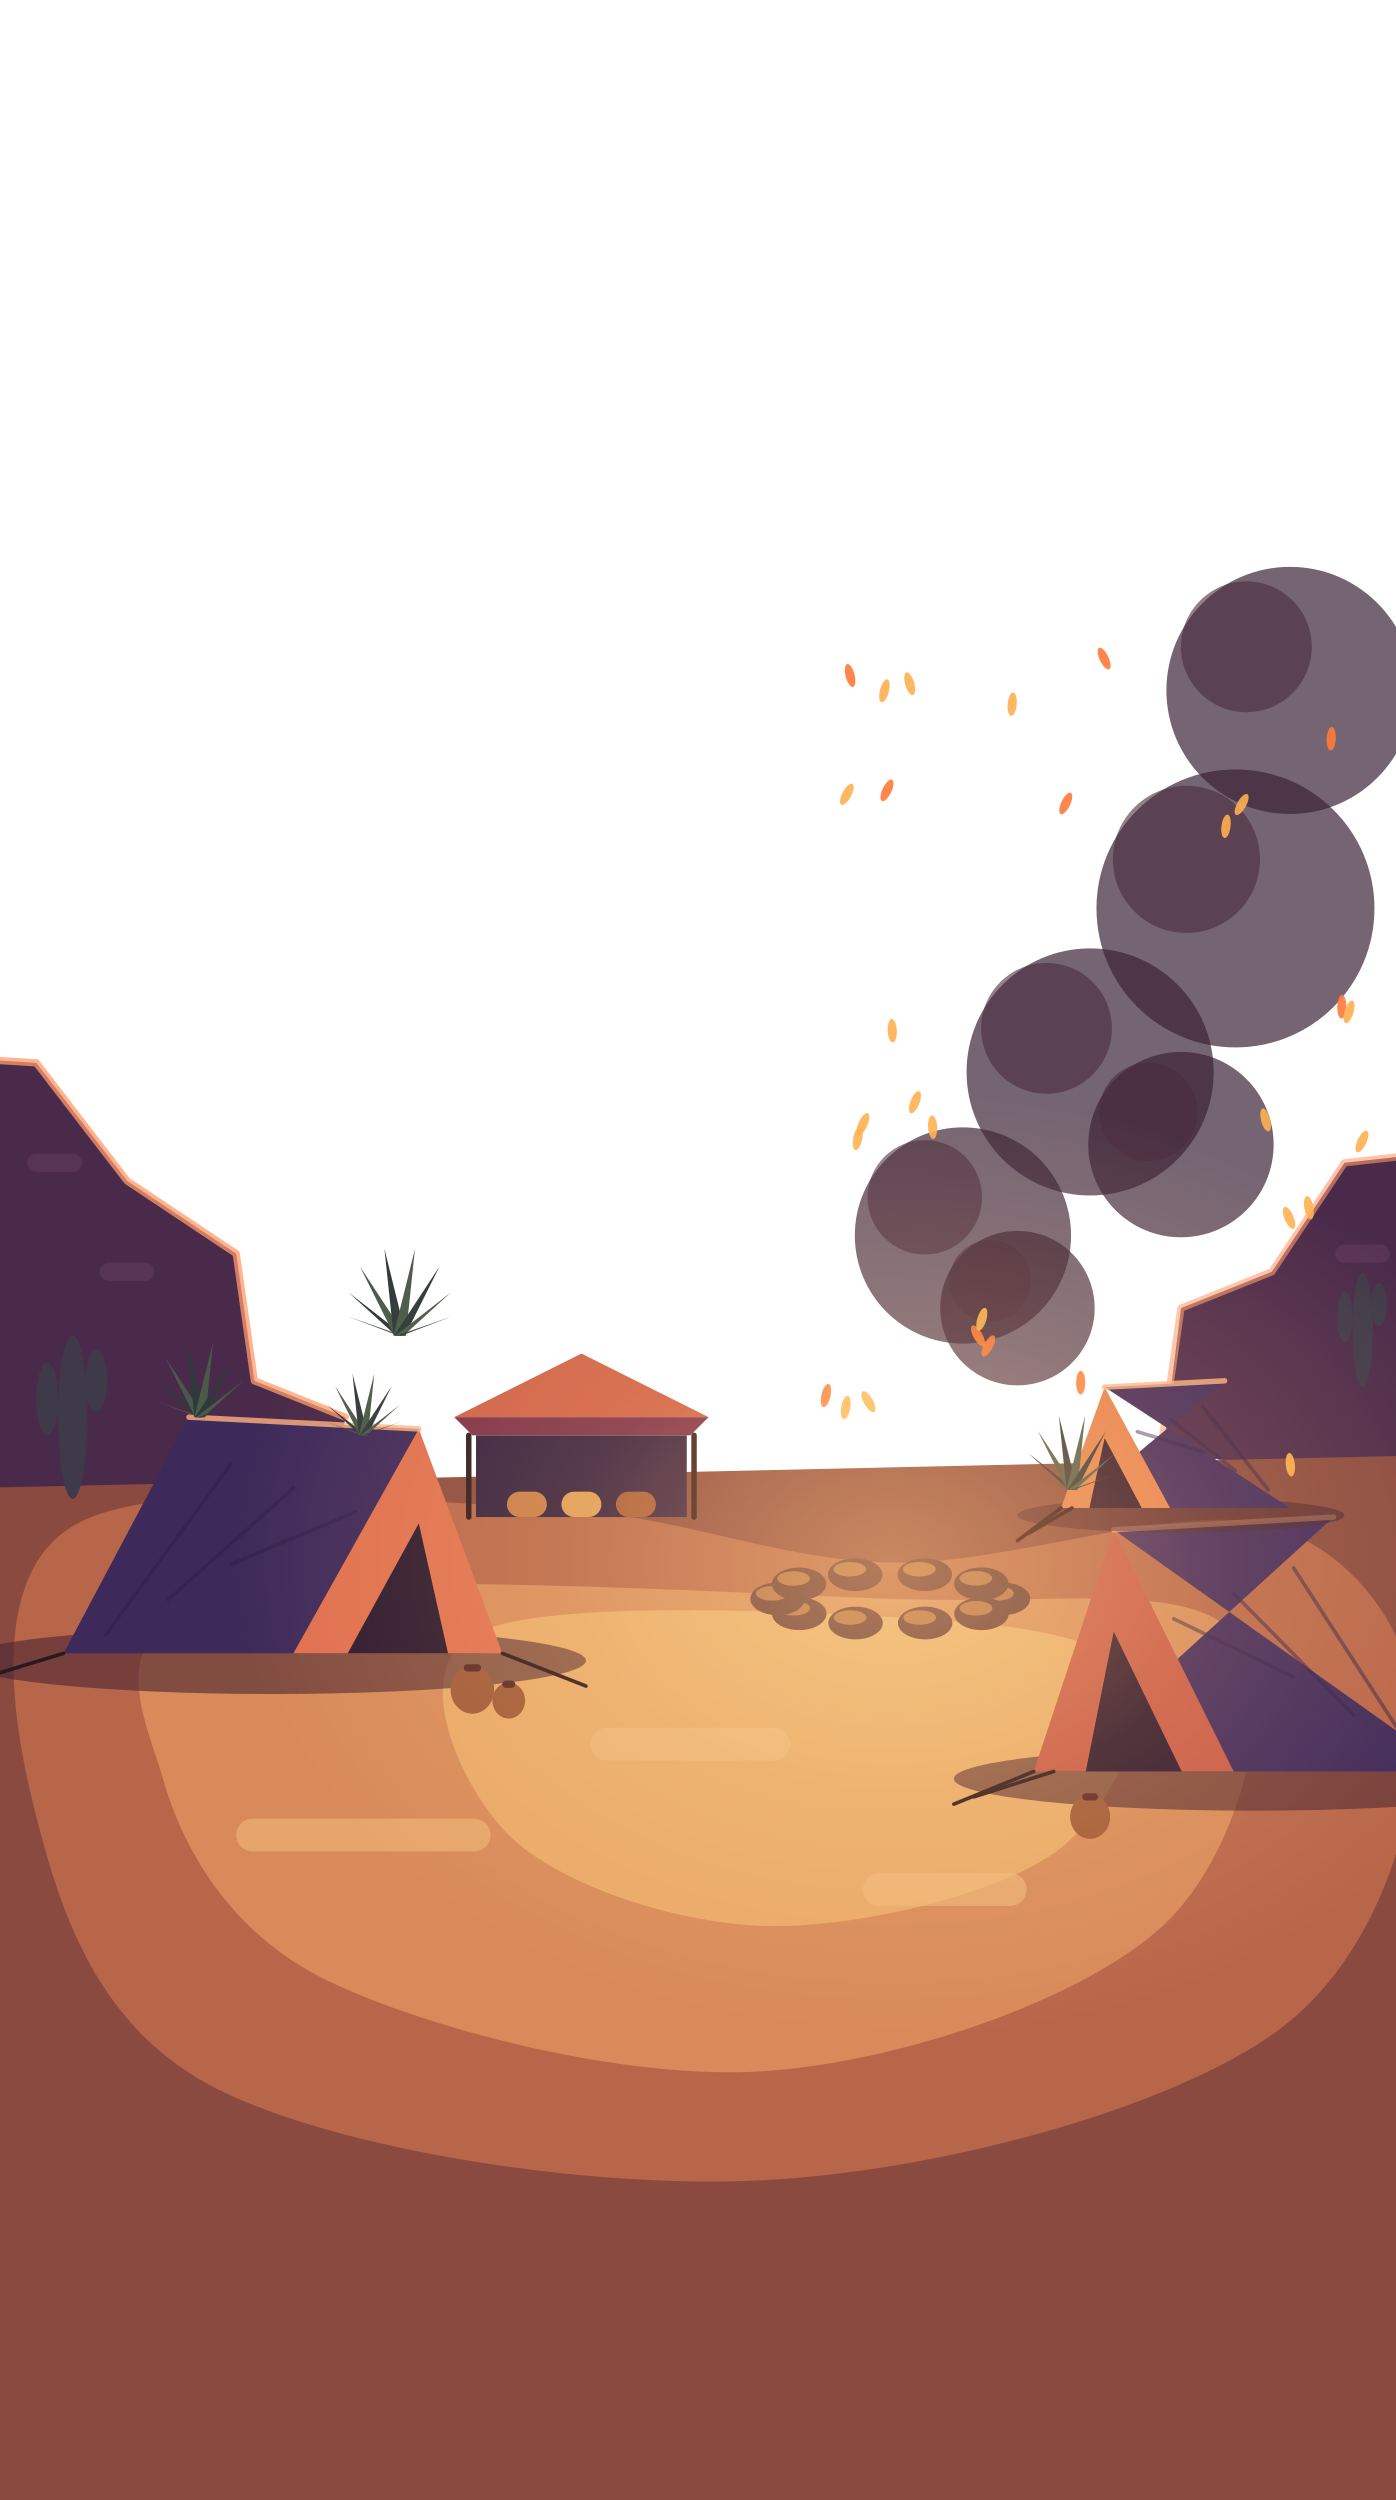
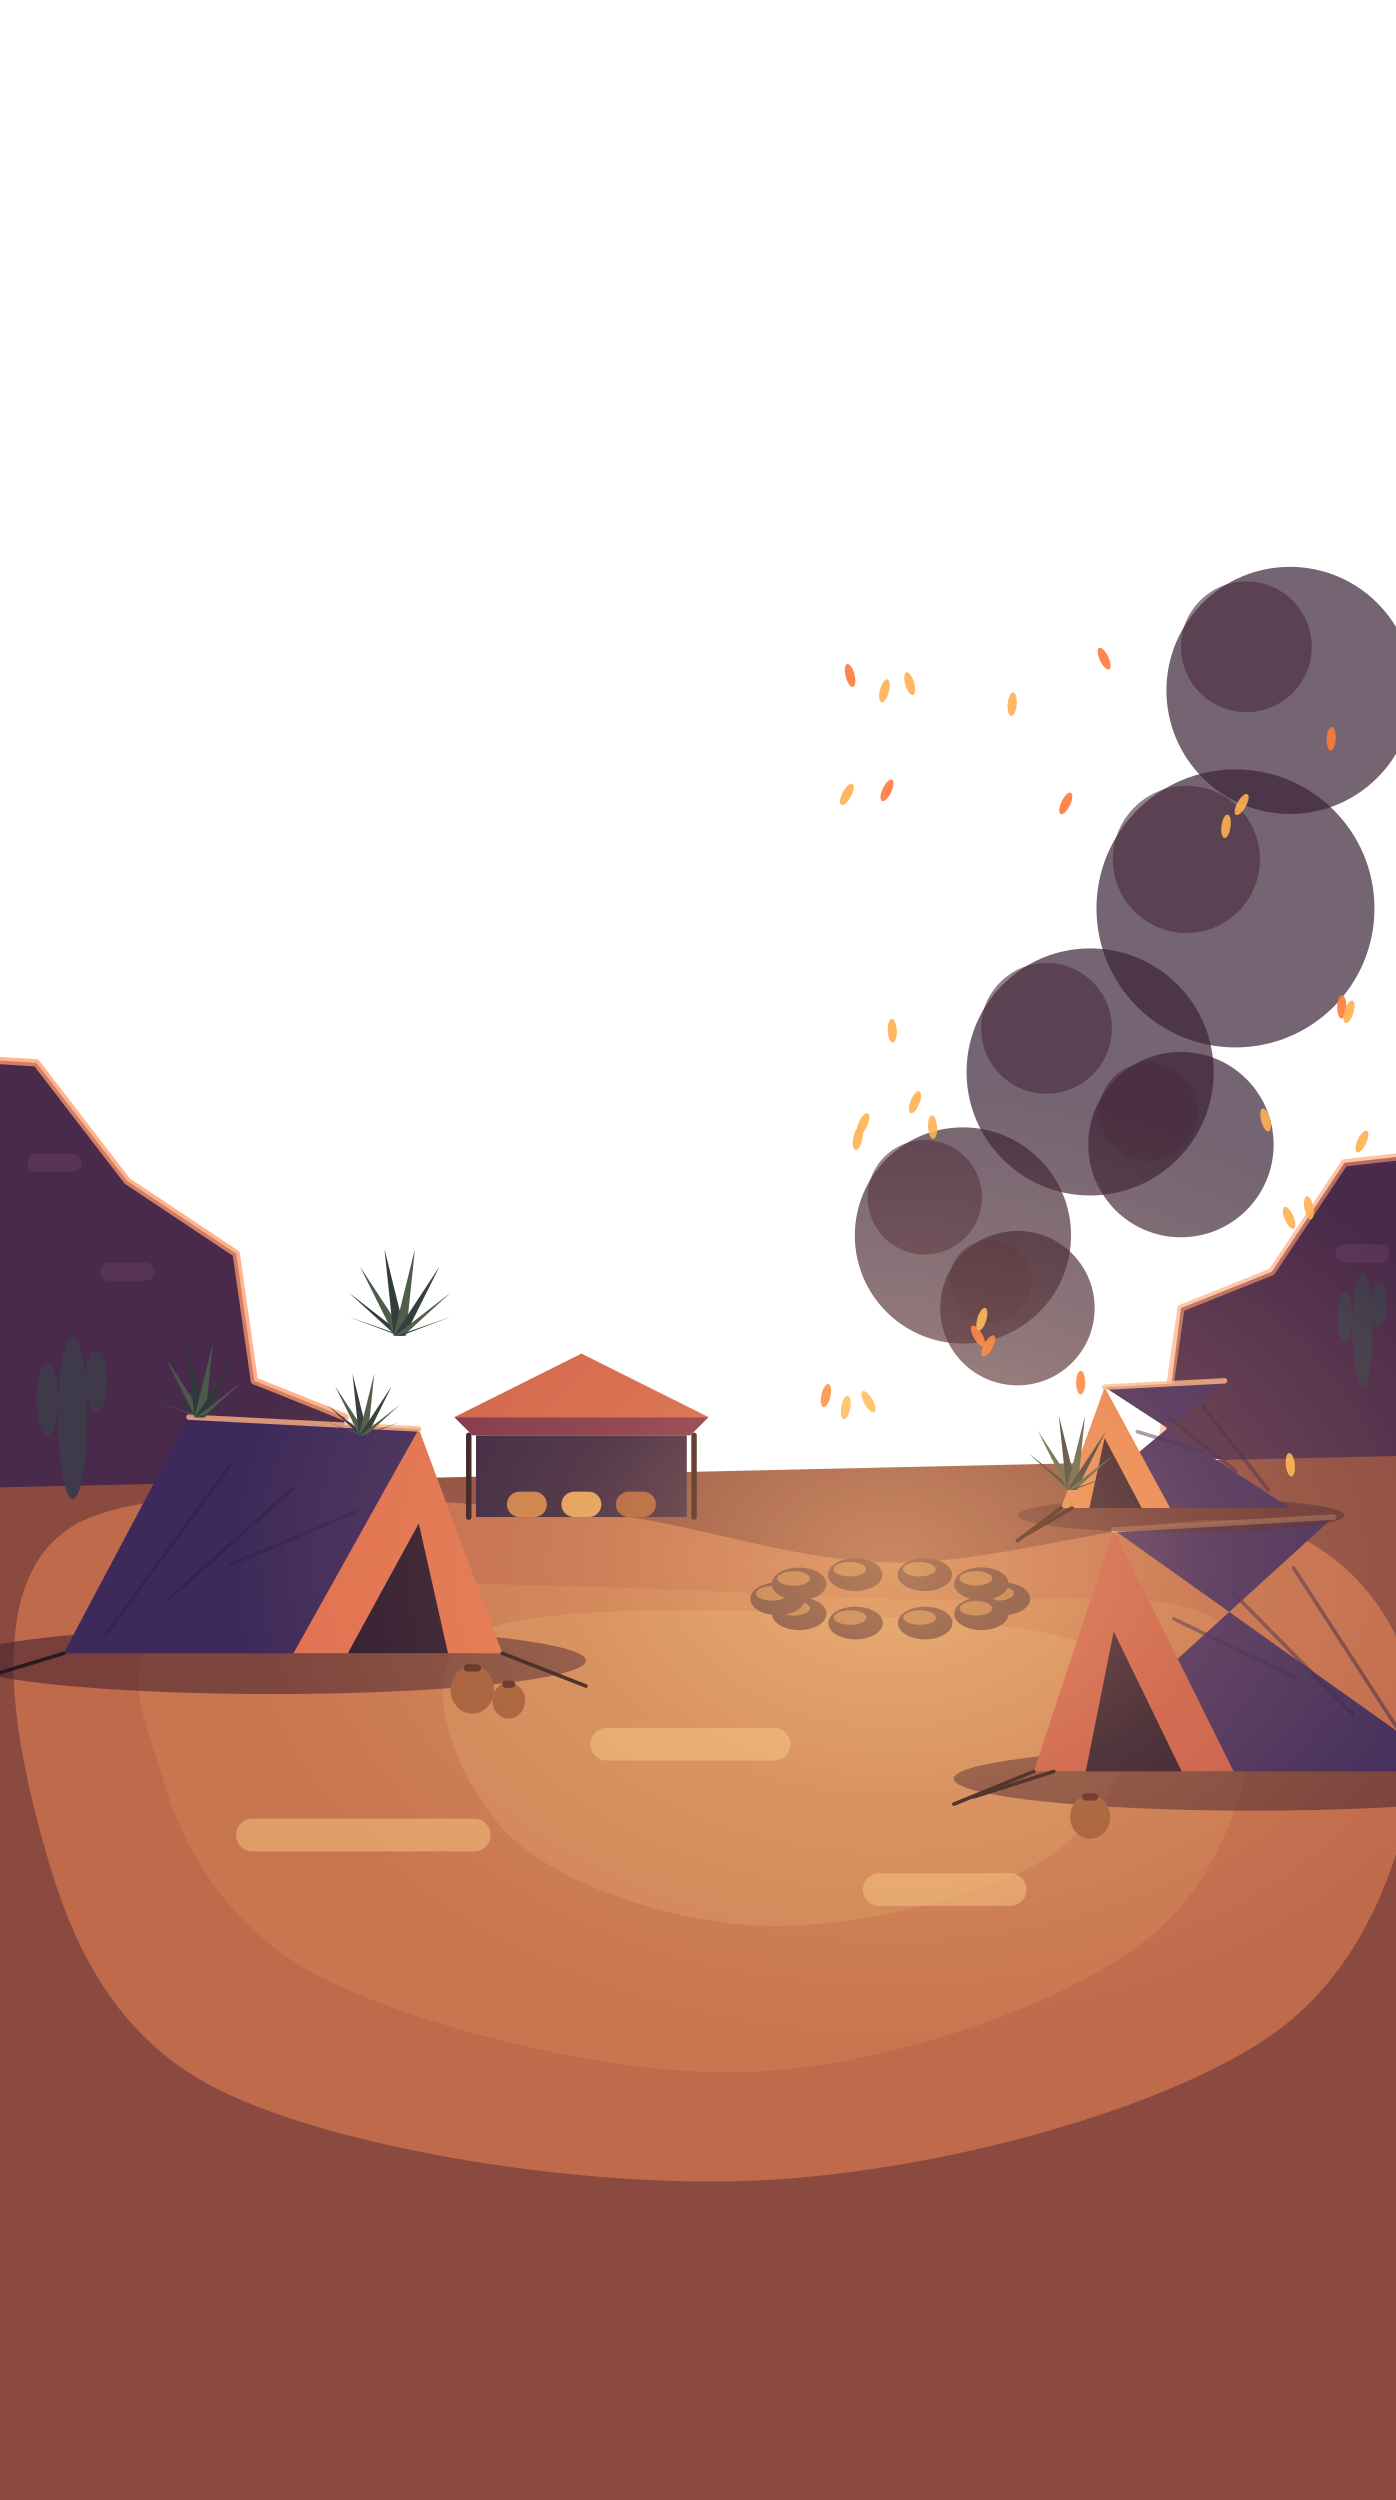
<svg xmlns="http://www.w3.org/2000/svg" viewBox="0 0 1536 2752">
  <g transform="scale(2)">
    <path d="M-60.0 580.0 L 20.0 585.0 L 70.0 650.0 L 130.0 690.0 L 140.0 760.0 L 190.0 780.0 L 180.0 860.0 L -60.0 900.0 Z" fill="#4a2a4a" opacity="1.00" />
    <path d="M-60.0 580.0 L 20.0 585.0 L 70.0 650.0 L 130.0 690.0 L 140.0 760.0 L 190.0 780.0" fill="none" stroke="#ff9a6a" stroke-width="4" stroke-linecap="round" stroke-linejoin="round" opacity="0.75" />
    <path d="M830.0 630.0 L 740.0 640.0 L 700.0 700.0 L 650.0 720.0 L 640.0 800.0 L 830.0 820.0 Z" fill="#4a2a4a" opacity="1.00" />
    <path d="M830.0 630.0 L 740.0 640.0 L 700.0 700.0 L 650.0 720.0 L 640.0 790.0" fill="none" stroke="#ff9a6a" stroke-width="4" stroke-linecap="round" stroke-linejoin="round" opacity="0.60" />
    <rect x="15.0" y="635.0" width="30.0" height="10.0" rx="5.0" fill="#5a3658" opacity="0.80" />
    <rect x="55.0" y="695.0" width="30.0" height="10.0" rx="5.0" fill="#5a3658" opacity="0.80" />
    <rect x="735.0" y="685.0" width="30.0" height="10.0" rx="5.0" fill="#5a3658" opacity="0.80" />
    <path d="M-60.0 820.0 L 830.0 800.0 L 830.0 1500.0 L -60.0 1500.0 Z" fill="#8a4a40" opacity="1.00" />
-     <path d="M40.0 840.0 C 86.7 811.7 225.0 826.7 300.0 830.0 C 375.0 833.3 423.3 858.3 490.0 860.0 C 556.7 861.7 651.7 825.0 700.0 840.0 C 748.3 855.0 780.0 903.3 780.0 950.0 C 780.0 996.7 760.0 1078.3 700.0 1120.0 C 640.0 1161.7 516.7 1195.0 420.0 1200.0 C 323.3 1205.0 186.7 1183.3 120.0 1150.0 C 53.3 1116.7 33.3 1051.7 20.0 1000.0 C 6.7 948.3 -6.7 868.3 40.0 840.0 Z" fill="#b8664a" opacity="1.00" />
-     <path d="M120.0 880.0 C 186.7 863.3 396.7 876.7 490.0 880.0 C 583.3 883.3 655.0 870.0 680.0 900.0 C 705.0 930.0 683.3 1020.0 640.0 1060.0 C 596.7 1100.0 496.7 1135.0 420.0 1140.0 C 343.3 1145.0 235.0 1116.7 180.0 1090.0 C 125.0 1063.3 100.0 1015.0 90.0 980.0 C 80.0 945.0 53.3 896.7 120.0 880.0 Z" fill="#d88a5a" opacity="1.00" />
-     <path d="M260.0 900.0 C 295.0 880.0 430.0 886.7 490.0 890.0 C 550.0 893.3 605.0 898.3 620.0 920.0 C 635.0 941.7 613.3 996.7 580.0 1020.0 C 546.7 1043.3 470.0 1061.7 420.0 1060.0 C 370.0 1058.3 306.7 1036.7 280.0 1010.0 C 253.3 983.3 225.0 920.0 260.0 900.0 Z" fill="#eaa868" opacity="1.00" />
+     <path d="M40.0 840.0 C 86.7 811.7 225.0 826.7 300.0 830.0 C 375.0 833.3 423.3 858.3 490.0 860.0 C 556.7 861.7 651.7 825.0 700.0 840.0 C 748.3 855.0 780.0 903.3 780.0 950.0 C 780.0 996.7 760.0 1078.3 700.0 1120.0 C 640.0 1161.7 516.7 1195.0 420.0 1200.0 C 323.3 1205.0 186.7 1183.3 120.0 1150.0 C 53.3 1116.7 33.3 1051.7 20.0 1000.0 C 6.7 948.3 -6.7 868.3 40.0 840.0 Z" fill="#c06a4c" opacity="1.00" />
+     <path d="M120.0 880.0 C 186.7 863.3 396.7 876.7 490.0 880.0 C 583.3 883.3 655.0 870.0 680.0 900.0 C 705.0 930.0 683.3 1020.0 640.0 1060.0 C 596.7 1100.0 496.7 1135.0 420.0 1140.0 C 343.3 1145.0 235.0 1116.7 180.0 1090.0 C 125.0 1063.3 100.0 1015.0 90.0 980.0 C 80.0 945.0 53.3 896.7 120.0 880.0 Z" fill="#c87650" opacity="1.00" />
+     <path d="M260.0 900.0 C 295.0 880.0 430.0 886.7 490.0 890.0 C 550.0 893.3 605.0 898.3 620.0 920.0 C 635.0 941.7 613.3 996.7 580.0 1020.0 C 546.7 1043.3 470.0 1061.7 420.0 1060.0 C 370.0 1058.3 306.7 1036.7 280.0 1010.0 C 253.3 983.3 225.0 920.0 260.0 900.0 Z" fill="#d08458" opacity="1.00" />
    <rect x="130.0" y="1001.0" width="140.0" height="18.0" rx="9.0" fill="#f0b878" opacity="0.60" />
    <rect x="475.0" y="1031.0" width="90.0" height="18.0" rx="9.0" fill="#f0b878" opacity="0.60" />
    <rect x="325.0" y="951.0" width="110.0" height="18.0" rx="9.0" fill="#f0b878" opacity="0.60" />
    <ellipse cx="150.0" cy="914.0" rx="172.5" ry="18.4" fill="#4a2430" opacity="0.60" />
    <path d="M35.0 910.0 L 104.0 780.0 L 230.5 786.5 L 265.0 910.0 Z" fill="#3e2a5a" opacity="1.00" />
    <path d="M161.5 910.0 L 230.5 786.5 L 276.5 910.0 Z" fill="#e07050" opacity="1.00" />
    <path d="M191.4 910.0 L 230.5 838.5 L 246.6 910.0 Z" fill="#2a1a30" opacity="1.00" />
    <path d="M104.0 780.0 L 230.5 786.5" fill="none" stroke="#ffb080" stroke-width="3" stroke-linecap="round" stroke-linejoin="round" opacity="0.80" />
    <path d="M58.0 900.0 L 127.0 806.0" fill="none" stroke="#2c1e48" stroke-width="2" stroke-linecap="round" stroke-linejoin="round" opacity="0.50" />
    <path d="M92.5 880.5 L 161.5 819.0" fill="none" stroke="#2c1e48" stroke-width="2" stroke-linecap="round" stroke-linejoin="round" opacity="0.50" />
    <path d="M127.0 861.0 L 196.0 832.0" fill="none" stroke="#2c1e48" stroke-width="2" stroke-linecap="round" stroke-linejoin="round" opacity="0.50" />
    <path d="M276.5 910.0 L 322.5 928.0" fill="none" stroke="#2a1a20" stroke-width="2" stroke-linecap="round" stroke-linejoin="round" opacity="1.00" />
    <path d="M35.0 910.0 L -11.0 924.0" fill="none" stroke="#2a1a20" stroke-width="2" stroke-linecap="round" stroke-linejoin="round" opacity="1.00" />
    <ellipse cx="690.0" cy="979.0" rx="165.0" ry="17.6" fill="#4a2430" opacity="0.60" />
    <path d="M580.0 975.0 L 734.0 835.0 L 613.0 842.0 L 800.0 975.0 Z" fill="#3e2a5a" opacity="1.00" />
    <path d="M679.0 975.0 L 613.0 842.0 L 569.0 975.0 Z" fill="#c85a48" opacity="1.00" />
    <path d="M650.4 975.0 L 613.0 898.0 L 597.6 975.0 Z" fill="#2a1a30" opacity="1.00" />
    <path d="M734.0 835.0 L 613.0 842.0" fill="none" stroke="#ffb080" stroke-width="3" stroke-linecap="round" stroke-linejoin="round" opacity="0.80" />
    <path d="M778.0 965.0 L 712.0 863.0" fill="none" stroke="#2c1e48" stroke-width="2" stroke-linecap="round" stroke-linejoin="round" opacity="0.50" />
    <path d="M745.0 944.0 L 679.0 877.0" fill="none" stroke="#2c1e48" stroke-width="2" stroke-linecap="round" stroke-linejoin="round" opacity="0.50" />
    <path d="M712.0 923.0 L 646.0 891.0" fill="none" stroke="#2c1e48" stroke-width="2" stroke-linecap="round" stroke-linejoin="round" opacity="0.50" />
    <path d="M569.0 975.0 L 525.0 993.0" fill="none" stroke="#2a1a20" stroke-width="2" stroke-linecap="round" stroke-linejoin="round" opacity="1.00" />
    <path d="M580.0 975.0 L 536.0 989.0" fill="none" stroke="#2a1a20" stroke-width="2" stroke-linecap="round" stroke-linejoin="round" opacity="1.00" />
    <ellipse cx="650.0" cy="834.0" rx="90.0" ry="9.6" fill="#4a2430" opacity="0.60" />
    <path d="M590.0 830.0 L 674.0 760.0 L 608.0 763.5 L 710.0 830.0 Z" fill="#3e2a5a" opacity="1.00" />
    <path d="M644.0 830.0 L 608.0 763.5 L 584.0 830.0 Z" fill="#e88050" opacity="1.00" />
    <path d="M628.4 830.0 L 608.0 791.5 L 599.6 830.0 Z" fill="#2a1a30" opacity="1.00" />
    <path d="M674.0 760.0 L 608.0 763.5" fill="none" stroke="#ffb080" stroke-width="3" stroke-linecap="round" stroke-linejoin="round" opacity="0.80" />
    <path d="M698.0 820.0 L 662.0 774.0" fill="none" stroke="#2c1e48" stroke-width="2" stroke-linecap="round" stroke-linejoin="round" opacity="0.50" />
    <path d="M680.0 809.5 L 644.0 781.0" fill="none" stroke="#2c1e48" stroke-width="2" stroke-linecap="round" stroke-linejoin="round" opacity="0.50" />
    <path d="M662.0 799.0 L 626.0 788.0" fill="none" stroke="#2c1e48" stroke-width="2" stroke-linecap="round" stroke-linejoin="round" opacity="0.50" />
    <path d="M584.0 830.0 L 560.0 848.0" fill="none" stroke="#2a1a20" stroke-width="2" stroke-linecap="round" stroke-linejoin="round" opacity="1.00" />
    <path d="M590.0 830.0 L 566.0 844.0" fill="none" stroke="#2a1a20" stroke-width="2" stroke-linecap="round" stroke-linejoin="round" opacity="1.00" />
    <path d="M250.0 780.0 L 320.0 745.0 L 390.0 780.0 Z" fill="#d06048" opacity="1.00" />
    <path d="M250.0 780.0 L 390.0 780.0 L 380.0 790.0 L 260.0 790.0 Z" fill="#7a3048" opacity="1.00" />
    <path d="M258.0 790.0 L 258.0 835.0" fill="none" stroke="#2a1a20" stroke-width="3" stroke-linecap="round" stroke-linejoin="round" opacity="1.00" />
    <path d="M382.0 790.0 L 382.0 835.0" fill="none" stroke="#2a1a20" stroke-width="3" stroke-linecap="round" stroke-linejoin="round" opacity="1.00" />
    <rect x="262" y="790" width="116" height="45" fill="#2e2040" />
    <rect x="279.0" y="821.0" width="22.0" height="14.0" rx="7.0" fill="#c87a48" opacity="1.00" />
    <rect x="309.0" y="821.0" width="22.0" height="14.0" rx="7.0" fill="#e09a58" opacity="1.00" />
    <rect x="339.0" y="821.0" width="22.0" height="14.0" rx="7.0" fill="#a85a3a" opacity="1.00" />
    <ellipse cx="260.0" cy="930.0" rx="12.0" ry="13.2" fill="#a05a3a" opacity="1.00" />
    <rect x="255.2" y="916.0" width="9.6" height="4.0" rx="2.0" fill="#5a2a28" opacity="1.00" />
    <ellipse cx="280.0" cy="936.0" rx="9.0" ry="9.9" fill="#a05a3a" opacity="1.00" />
    <rect x="276.4" y="925.0" width="7.2" height="4.0" rx="2.0" fill="#5a2a28" opacity="1.00" />
    <ellipse cx="600.0" cy="1000.0" rx="11.0" ry="12.1" fill="#a05a3a" opacity="1.00" />
    <rect x="595.6" y="987.0" width="8.8" height="4.0" rx="2.0" fill="#5a2a28" opacity="1.00" />
    <rect x="32.0" y="735.0" width="16.0" height="90.0" rx="45.0" fill="#3e3a4a" opacity="1.00" />
    <rect x="20.0" y="750.0" width="12.0" height="40.0" rx="20.0" fill="#3e3a4a" opacity="1.00" />
    <rect x="47.0" y="743.0" width="12.0" height="34.0" rx="17.0" fill="#3e3a4a" opacity="1.00" />
    <rect x="744.4" y="700.5" width="11.2" height="63.0" rx="31.5" fill="#3e3a4a" opacity="1.00" />
    <rect x="736.0" y="711.0" width="8.4" height="28.0" rx="14.0" fill="#3e3a4a" opacity="1.00" />
    <rect x="754.9" y="706.1" width="8.4" height="23.8" rx="11.9" fill="#3e3a4a" opacity="1.00" />
    <g data-anim="[{&quot;tipo&quot;: &quot;vaiven&quot;, &quot;rot&quot;: 2.5, &quot;px&quot;: 110, &quot;py&quot;: 780, &quot;periodo&quot;: 2.4, &quot;fase&quot;: 4.31}]">
      <path d="M111.0 780.0 L 85.5 771.1 L 109.0 780.0 Z" fill="#4a5a4a" opacity="1.00" />
      <path d="M111.9 780.0 L 85.9 759.8 L 108.1 780.0 Z" fill="#2e3a3a" opacity="1.00" />
      <path d="M112.6 780.0 L 91.2 747.5 L 107.4 780.0 Z" fill="#4a5a4a" opacity="1.00" />
      <path d="M113.0 780.0 L 102.8 739.2 L 107.0 780.0 Z" fill="#2e3a3a" opacity="1.00" />
      <path d="M113.0 780.0 L 117.2 739.2 L 107.0 780.0 Z" fill="#4a5a4a" opacity="1.00" />
      <path d="M112.6 780.0 L 128.8 747.5 L 107.4 780.0 Z" fill="#2e3a3a" opacity="1.00" />
      <path d="M111.9 780.0 L 134.1 759.8 L 108.1 780.0 Z" fill="#4a5a4a" opacity="1.00" />
      <path d="M111.0 780.0 L 134.5 771.1 L 109.0 780.0 Z" fill="#2e3a3a" opacity="1.00" />
    </g>
    <g data-anim="[{&quot;tipo&quot;: &quot;vaiven&quot;, &quot;rot&quot;: 2.5, &quot;px&quot;: 200, &quot;py&quot;: 790, &quot;periodo&quot;: 2.4, &quot;fase&quot;: 1.07}]">
      <path d="M200.9 790.0 L 179.6 782.6 L 199.1 790.0 Z" fill="#4a5a4a" opacity="1.00" />
      <path d="M201.6 790.0 L 179.9 773.2 L 198.4 790.0 Z" fill="#2e3a3a" opacity="1.00" />
      <path d="M202.2 790.0 L 184.4 762.9 L 197.8 790.0 Z" fill="#4a5a4a" opacity="1.00" />
      <path d="M202.5 790.0 L 194.0 756.0 L 197.5 790.0 Z" fill="#2e3a3a" opacity="1.00" />
      <path d="M202.5 790.0 L 206.0 756.0 L 197.5 790.0 Z" fill="#4a5a4a" opacity="1.00" />
      <path d="M202.2 790.0 L 215.6 762.9 L 197.8 790.0 Z" fill="#2e3a3a" opacity="1.00" />
      <path d="M201.6 790.0 L 220.1 773.2 L 198.4 790.0 Z" fill="#4a5a4a" opacity="1.00" />
      <path d="M200.9 790.0 L 220.4 782.6 L 199.1 790.0 Z" fill="#2e3a3a" opacity="1.00" />
    </g>
    <g data-anim="[{&quot;tipo&quot;: &quot;vaiven&quot;, &quot;rot&quot;: 2.5, &quot;px&quot;: 590, &quot;py&quot;: 820, &quot;periodo&quot;: 2.4, &quot;fase&quot;: 0.17}]">
      <path d="M591.0 820.0 L 565.5 811.1 L 589.0 820.0 Z" fill="#4a5a4a" opacity="1.00" />
      <path d="M591.9 820.0 L 565.9 799.8 L 588.1 820.0 Z" fill="#2e3a3a" opacity="1.00" />
      <path d="M592.6 820.0 L 571.2 787.5 L 587.4 820.0 Z" fill="#4a5a4a" opacity="1.00" />
      <path d="M593.0 820.0 L 582.8 779.2 L 587.0 820.0 Z" fill="#2e3a3a" opacity="1.00" />
      <path d="M593.0 820.0 L 597.2 779.2 L 587.0 820.0 Z" fill="#4a5a4a" opacity="1.00" />
      <path d="M592.6 820.0 L 608.8 787.5 L 587.4 820.0 Z" fill="#2e3a3a" opacity="1.00" />
      <path d="M591.9 820.0 L 614.1 799.8 L 588.1 820.0 Z" fill="#4a5a4a" opacity="1.00" />
      <path d="M591.0 820.0 L 614.5 811.1 L 589.0 820.0 Z" fill="#2e3a3a" opacity="1.00" />
    </g>
    <g data-anim="[{&quot;tipo&quot;: &quot;vaiven&quot;, &quot;rot&quot;: 3.5, &quot;px&quot;: 220, &quot;py&quot;: 735, &quot;periodo&quot;: 2.4, &quot;fase&quot;: 3.19}]">
      <path d="M221.2 735.0 L 191.4 724.6 L 218.8 735.0 Z" fill="#4a5a4a" opacity="1.00" />
      <path d="M222.2 735.0 L 191.9 711.4 L 217.8 735.0 Z" fill="#2e3a3a" opacity="1.00" />
      <path d="M223.0 735.0 L 198.1 697.1 L 217.0 735.0 Z" fill="#4a5a4a" opacity="1.00" />
      <path d="M223.4 735.0 L 211.6 687.4 L 216.6 735.0 Z" fill="#2e3a3a" opacity="1.00" />
      <path d="M223.4 735.0 L 228.4 687.4 L 216.6 735.0 Z" fill="#4a5a4a" opacity="1.00" />
      <path d="M223.0 735.0 L 241.9 697.1 L 217.0 735.0 Z" fill="#2e3a3a" opacity="1.00" />
      <path d="M222.3 735.0 L 248.1 711.4 L 217.7 735.0 Z" fill="#4a5a4a" opacity="1.00" />
      <path d="M221.2 735.0 L 248.6 724.6 L 218.8 735.0 Z" fill="#2e3a3a" opacity="1.00" />
    </g>
    <g data-anim="[{&quot;tipo&quot;: &quot;sube&quot;, &quot;vx&quot;: 10, &quot;vy&quot;: -26, &quot;crece&quot;: 0.07, &quot;px&quot;: 530, &quot;py&quot;: 680, &quot;vida&quot;: 7, &quot;fase&quot;: 0.0}]">
      <circle cx="530.0" cy="680.0" r="59.5" fill="#3a2234" opacity="0.70" />
      <circle cx="509.0" cy="659.0" r="31.5" fill="#4a2c3e" opacity="0.60" />
    </g>
    <g data-anim="[{&quot;tipo&quot;: &quot;sube&quot;, &quot;vx&quot;: 10, &quot;vy&quot;: -26, &quot;crece&quot;: 0.07, &quot;px&quot;: 600, &quot;py&quot;: 590, &quot;vida&quot;: 7, &quot;fase&quot;: 1.2}]">
      <circle cx="600.0" cy="590.0" r="68.0" fill="#3a2234" opacity="0.70" />
      <circle cx="576.0" cy="566.0" r="36.0" fill="#4a2c3e" opacity="0.60" />
    </g>
    <g data-anim="[{&quot;tipo&quot;: &quot;sube&quot;, &quot;vx&quot;: 10, &quot;vy&quot;: -26, &quot;crece&quot;: 0.07, &quot;px&quot;: 680, &quot;py&quot;: 500, &quot;vida&quot;: 7, &quot;fase&quot;: 2.4}]">
      <circle cx="680.0" cy="500.0" r="76.5" fill="#3a2234" opacity="0.70" />
      <circle cx="653.0" cy="473.0" r="40.5" fill="#4a2c3e" opacity="0.60" />
    </g>
    <g data-anim="[{&quot;tipo&quot;: &quot;sube&quot;, &quot;vx&quot;: 10, &quot;vy&quot;: -26, &quot;crece&quot;: 0.07, &quot;px&quot;: 710, &quot;py&quot;: 380, &quot;vida&quot;: 7, &quot;fase&quot;: 3.5999999999999996}]">
      <circle cx="710.0" cy="380.0" r="68.0" fill="#3a2234" opacity="0.70" />
      <circle cx="686.0" cy="356.0" r="36.0" fill="#4a2c3e" opacity="0.60" />
    </g>
    <g data-anim="[{&quot;tipo&quot;: &quot;sube&quot;, &quot;vx&quot;: 10, &quot;vy&quot;: -26, &quot;crece&quot;: 0.07, &quot;px&quot;: 650, &quot;py&quot;: 630, &quot;vida&quot;: 7, &quot;fase&quot;: 4.8}]">
      <circle cx="650.0" cy="630.0" r="51.0" fill="#3a2234" opacity="0.70" />
      <circle cx="632.0" cy="612.0" r="27.0" fill="#4a2c3e" opacity="0.60" />
    </g>
    <g data-anim="[{&quot;tipo&quot;: &quot;sube&quot;, &quot;vx&quot;: 10, &quot;vy&quot;: -26, &quot;crece&quot;: 0.07, &quot;px&quot;: 560, &quot;py&quot;: 720, &quot;vida&quot;: 7, &quot;fase&quot;: 6.0}]">
      <circle cx="560.0" cy="720.0" r="42.5" fill="#3a2234" opacity="0.70" />
      <circle cx="545.0" cy="705.0" r="22.5" fill="#4a2c3e" opacity="0.60" />
    </g>
    <g data-anim="[{&quot;tipo&quot;: &quot;sube&quot;, &quot;vx&quot;: 12, &quot;vy&quot;: -55, &quot;vida&quot;: 3, &quot;fase&quot;: 2.95}, {&quot;tipo&quot;: &quot;vaiven&quot;, &quot;dx&quot;: 6, &quot;periodo&quot;: 0.9, &quot;fase&quot;: 4.71}]">
      <rect x="736.0" y="547.6" width="5.0" height="13.0" rx="6.5" fill="#ff7a3a" opacity="0.90" transform="rotate(1.2 738.5 554.1)" />
    </g>
    <g data-anim="[{&quot;tipo&quot;: &quot;sube&quot;, &quot;vx&quot;: 12, &quot;vy&quot;: -55, &quot;vida&quot;: 3, &quot;fase&quot;: 0.29}, {&quot;tipo&quot;: &quot;vaiven&quot;, &quot;dx&quot;: 6, &quot;periodo&quot;: 0.9, &quot;fase&quot;: 1.14}]">
      <rect x="463.6" y="430.7" width="5.0" height="13.0" rx="6.5" fill="#ffb050" opacity="0.90" transform="rotate(27.9 466.1 437.2)" />
    </g>
    <g data-anim="[{&quot;tipo&quot;: &quot;sube&quot;, &quot;vx&quot;: 12, &quot;vy&quot;: -55, &quot;vida&quot;: 3, &quot;fase&quot;: 3.08}, {&quot;tipo&quot;: &quot;vaiven&quot;, &quot;dx&quot;: 6, &quot;periodo&quot;: 0.9, &quot;fase&quot;: 0.42}]">
      <rect x="498.2" y="369.8" width="5.0" height="13.0" rx="6.5" fill="#ffb050" opacity="0.90" transform="rotate(-16.1 500.7 376.3)" />
    </g>
    <g data-anim="[{&quot;tipo&quot;: &quot;sube&quot;, &quot;vx&quot;: 12, &quot;vy&quot;: -55, &quot;vida&quot;: 3, &quot;fase&quot;: 1.945}, {&quot;tipo&quot;: &quot;vaiven&quot;, &quot;dx&quot;: 6, &quot;periodo&quot;: 0.9, &quot;fase&quot;: 3.23}]">
      <rect x="541.5" y="734.3" width="5.0" height="13.0" rx="6.5" fill="#ff7a3a" opacity="0.90" transform="rotate(28.4 544.0 740.8)" />
    </g>
    <g data-anim="[{&quot;tipo&quot;: &quot;sube&quot;, &quot;vx&quot;: 12, &quot;vy&quot;: -55, &quot;vida&quot;: 3, &quot;fase&quot;: 0.255}, {&quot;tipo&quot;: &quot;vaiven&quot;, &quot;dx&quot;: 6, &quot;periodo&quot;: 0.9, &quot;fase&quot;: 2.84}]">
      <rect x="510.8" y="613.9" width="5.0" height="13.0" rx="6.5" fill="#ffb050" opacity="0.90" transform="rotate(-3.1 513.3 620.4)" />
    </g>
    <g data-anim="[{&quot;tipo&quot;: &quot;sube&quot;, &quot;vx&quot;: 12, &quot;vy&quot;: -55, &quot;vida&quot;: 3, &quot;fase&quot;: 1.31}, {&quot;tipo&quot;: &quot;vaiven&quot;, &quot;dx&quot;: 6, &quot;periodo&quot;: 0.9, &quot;fase&quot;: 5.64}]">
      <rect x="475.5" y="765.0" width="5.0" height="13.0" rx="6.5" fill="#ffb050" opacity="0.90" transform="rotate(-29.4 478.0 771.5)" />
    </g>
    <g data-anim="[{&quot;tipo&quot;: &quot;sube&quot;, &quot;vx&quot;: 12, &quot;vy&quot;: -55, &quot;vida&quot;: 3, &quot;fase&quot;: 0.615}, {&quot;tipo&quot;: &quot;vaiven&quot;, &quot;dx&quot;: 6, &quot;periodo&quot;: 0.9, &quot;fase&quot;: 2.25}]">
      <rect x="730.2" y="400.1" width="5.0" height="13.0" rx="6.5" fill="#ff7a3a" opacity="0.90" transform="rotate(3.2 732.7 406.6)" />
    </g>
    <g data-anim="[{&quot;tipo&quot;: &quot;sube&quot;, &quot;vx&quot;: 12, &quot;vy&quot;: -55, &quot;vida&quot;: 3, &quot;fase&quot;: 2.42}, {&quot;tipo&quot;: &quot;vaiven&quot;, &quot;dx&quot;: 6, &quot;periodo&quot;: 0.9, &quot;fase&quot;: 1.7}]">
      <rect x="501.1" y="600.2" width="5.0" height="13.0" rx="6.5" fill="#ffb050" opacity="0.90" transform="rotate(21.3 503.6 606.7)" />
    </g>
    <g data-anim="[{&quot;tipo&quot;: &quot;sube&quot;, &quot;vx&quot;: 12, &quot;vy&quot;: -55, &quot;vida&quot;: 3, &quot;fase&quot;: 2.355}, {&quot;tipo&quot;: &quot;vaiven&quot;, &quot;dx&quot;: 6, &quot;periodo&quot;: 0.9, &quot;fase&quot;: 3.07}]">
      <rect x="488.6" y="560.8" width="5.0" height="13.0" rx="6.5" fill="#ffb050" opacity="0.90" transform="rotate(-2.8 491.1 567.3)" />
    </g>
    <g data-anim="[{&quot;tipo&quot;: &quot;sube&quot;, &quot;vx&quot;: 12, &quot;vy&quot;: -55, &quot;vida&quot;: 3, &quot;fase&quot;: 2.025}, {&quot;tipo&quot;: &quot;vaiven&quot;, &quot;dx&quot;: 6, &quot;periodo&quot;: 0.9, &quot;fase&quot;: 1.67}]">
      <rect x="535.8" y="728.8" width="5.0" height="13.0" rx="6.5" fill="#ff7a3a" opacity="0.90" transform="rotate(-29.5 538.3 735.3)" />
    </g>
    <g data-anim="[{&quot;tipo&quot;: &quot;sube&quot;, &quot;vx&quot;: 12, &quot;vy&quot;: -55, &quot;vida&quot;: 3, &quot;fase&quot;: 2.225}, {&quot;tipo&quot;: &quot;vaiven&quot;, &quot;dx&quot;: 6, &quot;periodo&quot;: 0.9, &quot;fase&quot;: 2.26}]">
      <rect x="717.9" y="658.3" width="5.0" height="13.0" rx="6.5" fill="#ffb050" opacity="0.90" transform="rotate(-10.3 720.4 664.8)" />
    </g>
    <g data-anim="[{&quot;tipo&quot;: &quot;sube&quot;, &quot;vx&quot;: 12, &quot;vy&quot;: -55, &quot;vida&quot;: 3, &quot;fase&quot;: 0.055}, {&quot;tipo&quot;: &quot;vaiven&quot;, &quot;dx&quot;: 6, &quot;periodo&quot;: 0.9, &quot;fase&quot;: 5.86}]">
      <rect x="463.0" y="768.2" width="5.0" height="13.0" rx="6.5" fill="#ffb050" opacity="0.90" transform="rotate(10.0 465.5 774.7)" />
    </g>
    <g data-anim="[{&quot;tipo&quot;: &quot;sube&quot;, &quot;vx&quot;: 12, &quot;vy&quot;: -55, &quot;vida&quot;: 3, &quot;fase&quot;: 1.39}, {&quot;tipo&quot;: &quot;vaiven&quot;, &quot;dx&quot;: 6, &quot;periodo&quot;: 0.9, &quot;fase&quot;: 1.91}]">
      <rect x="452.1" y="761.6" width="5.0" height="13.0" rx="6.5" fill="#ff7a3a" opacity="0.90" transform="rotate(12.6 454.6 768.1)" />
    </g>
    <g data-anim="[{&quot;tipo&quot;: &quot;sube&quot;, &quot;vx&quot;: 12, &quot;vy&quot;: -55, &quot;vida&quot;: 3, &quot;fase&quot;: 1.95}, {&quot;tipo&quot;: &quot;vaiven&quot;, &quot;dx&quot;: 6, &quot;periodo&quot;: 0.9, &quot;fase&quot;: 6.14}]">
      <rect x="537.9" y="719.6" width="5.0" height="13.0" rx="6.5" fill="#ffb050" opacity="0.90" transform="rotate(16.8 540.4 726.1)" />
    </g>
    <g data-anim="[{&quot;tipo&quot;: &quot;sube&quot;, &quot;vx&quot;: 12, &quot;vy&quot;: -55, &quot;vida&quot;: 3, &quot;fase&quot;: 0.645}, {&quot;tipo&quot;: &quot;vaiven&quot;, &quot;dx&quot;: 6, &quot;periodo&quot;: 0.9, &quot;fase&quot;: 5.87}]">
      <rect x="680.9" y="436.3" width="5.0" height="13.0" rx="6.5" fill="#ffb050" opacity="0.90" transform="rotate(29.1 683.4 442.8)" />
    </g>
    <g data-anim="[{&quot;tipo&quot;: &quot;sube&quot;, &quot;vx&quot;: 12, &quot;vy&quot;: -55, &quot;vida&quot;: 3, &quot;fase&quot;: 0.55}, {&quot;tipo&quot;: &quot;vaiven&quot;, &quot;dx&quot;: 6, &quot;periodo&quot;: 0.9, &quot;fase&quot;: 0.31}]">
      <rect x="584.1" y="435.7" width="5.0" height="13.0" rx="6.5" fill="#ff7a3a" opacity="0.90" transform="rotate(25.4 586.6 442.2)" />
    </g>
    <g data-anim="[{&quot;tipo&quot;: &quot;sube&quot;, &quot;vx&quot;: 12, &quot;vy&quot;: -55, &quot;vida&quot;: 3, &quot;fase&quot;: 2.955}, {&quot;tipo&quot;: &quot;vaiven&quot;, &quot;dx&quot;: 6, &quot;periodo&quot;: 0.9, &quot;fase&quot;: 2.33}]">
      <rect x="707.7" y="799.7" width="5.0" height="13.0" rx="6.5" fill="#ffb050" opacity="0.90" transform="rotate(-6.0 710.2 806.2)" />
    </g>
    <g data-anim="[{&quot;tipo&quot;: &quot;sube&quot;, &quot;vx&quot;: 12, &quot;vy&quot;: -55, &quot;vida&quot;: 3, &quot;fase&quot;: 2.665}, {&quot;tipo&quot;: &quot;vaiven&quot;, &quot;dx&quot;: 6, &quot;periodo&quot;: 0.9, &quot;fase&quot;: 5.56}]">
      <rect x="484.3" y="373.7" width="5.0" height="13.0" rx="6.5" fill="#ffb050" opacity="0.90" transform="rotate(14.3 486.8 380.2)" />
    </g>
    <g data-anim="[{&quot;tipo&quot;: &quot;sube&quot;, &quot;vx&quot;: 12, &quot;vy&quot;: -55, &quot;vida&quot;: 3, &quot;fase&quot;: 1.135}, {&quot;tipo&quot;: &quot;vaiven&quot;, &quot;dx&quot;: 6, &quot;periodo&quot;: 0.9, &quot;fase&quot;: 4.64}]">
      <rect x="465.4" y="365.3" width="5.0" height="13.0" rx="6.5" fill="#ff7a3a" opacity="0.90" transform="rotate(-14.3 467.9 371.8)" />
    </g>
    <g data-anim="[{&quot;tipo&quot;: &quot;sube&quot;, &quot;vx&quot;: 12, &quot;vy&quot;: -55, &quot;vida&quot;: 3, &quot;fase&quot;: 2.875}, {&quot;tipo&quot;: &quot;vaiven&quot;, &quot;dx&quot;: 6, &quot;periodo&quot;: 0.9, &quot;fase&quot;: 4.85}]">
      <rect x="554.6" y="381.1" width="5.0" height="13.0" rx="6.5" fill="#ffb050" opacity="0.90" transform="rotate(4.9 557.1 387.6)" />
    </g>
    <g data-anim="[{&quot;tipo&quot;: &quot;sube&quot;, &quot;vx&quot;: 12, &quot;vy&quot;: -55, &quot;vida&quot;: 3, &quot;fase&quot;: 1.565}, {&quot;tipo&quot;: &quot;vaiven&quot;, &quot;dx&quot;: 6, &quot;periodo&quot;: 0.9, &quot;fase&quot;: 0.85}]">
      <rect x="747.1" y="621.8" width="5.0" height="13.0" rx="6.5" fill="#ffb050" opacity="0.90" transform="rotate(24.8 749.6 628.3)" />
    </g>
    <g data-anim="[{&quot;tipo&quot;: &quot;sube&quot;, &quot;vx&quot;: 12, &quot;vy&quot;: -55, &quot;vida&quot;: 3, &quot;fase&quot;: 0.94}, {&quot;tipo&quot;: &quot;vaiven&quot;, &quot;dx&quot;: 6, &quot;periodo&quot;: 0.9, &quot;fase&quot;: 2.13}]">
      <rect x="605.2" y="356.0" width="5.0" height="13.0" rx="6.5" fill="#ff7a3a" opacity="0.90" transform="rotate(-25.1 607.7 362.5)" />
    </g>
    <g data-anim="[{&quot;tipo&quot;: &quot;sube&quot;, &quot;vx&quot;: 12, &quot;vy&quot;: -55, &quot;vida&quot;: 3, &quot;fase&quot;: 0.25}, {&quot;tipo&quot;: &quot;vaiven&quot;, &quot;dx&quot;: 6, &quot;periodo&quot;: 0.9, &quot;fase&quot;: 4.09}]">
      <rect x="672.3" y="448.3" width="5.0" height="13.0" rx="6.5" fill="#ffb050" opacity="0.90" transform="rotate(7.6 674.8 454.8)" />
    </g>
    <g data-anim="[{&quot;tipo&quot;: &quot;sube&quot;, &quot;vx&quot;: 12, &quot;vy&quot;: -55, &quot;vida&quot;: 3, &quot;fase&quot;: 2.425}, {&quot;tipo&quot;: &quot;vaiven&quot;, &quot;dx&quot;: 6, &quot;periodo&quot;: 0.9, &quot;fase&quot;: 0.6}]">
      <rect x="707.0" y="663.8" width="5.0" height="13.0" rx="6.5" fill="#ffb050" opacity="0.90" transform="rotate(-23.0 709.5 670.3)" />
    </g>
    <g data-anim="[{&quot;tipo&quot;: &quot;sube&quot;, &quot;vx&quot;: 12, &quot;vy&quot;: -55, &quot;vida&quot;: 3, &quot;fase&quot;: 3.08}, {&quot;tipo&quot;: &quot;vaiven&quot;, &quot;dx&quot;: 6, &quot;periodo&quot;: 0.9, &quot;fase&quot;: 2.67}]">
      <rect x="485.7" y="428.5" width="5.0" height="13.0" rx="6.5" fill="#ff7a3a" opacity="0.90" transform="rotate(25.4 488.2 435.0)" />
    </g>
    <g data-anim="[{&quot;tipo&quot;: &quot;sube&quot;, &quot;vx&quot;: 12, &quot;vy&quot;: -55, &quot;vida&quot;: 3, &quot;fase&quot;: 1.17}, {&quot;tipo&quot;: &quot;vaiven&quot;, &quot;dx&quot;: 6, &quot;periodo&quot;: 0.9, &quot;fase&quot;: 5.43}]">
      <rect x="694.1" y="609.9" width="5.0" height="13.0" rx="6.5" fill="#ffb050" opacity="0.90" transform="rotate(-14.7 696.6 616.4)" />
    </g>
    <g data-anim="[{&quot;tipo&quot;: &quot;sube&quot;, &quot;vx&quot;: 12, &quot;vy&quot;: -55, &quot;vida&quot;: 3, &quot;fase&quot;: 2.065}, {&quot;tipo&quot;: &quot;vaiven&quot;, &quot;dx&quot;: 6, &quot;periodo&quot;: 0.9, &quot;fase&quot;: 4.14}]">
      <rect x="469.6" y="620.1" width="5.0" height="13.0" rx="6.5" fill="#ffb050" opacity="0.90" transform="rotate(11.1 472.1 626.6)" />
    </g>
    <g data-anim="[{&quot;tipo&quot;: &quot;sube&quot;, &quot;vx&quot;: 12, &quot;vy&quot;: -55, &quot;vida&quot;: 3, &quot;fase&quot;: 0.785}, {&quot;tipo&quot;: &quot;vaiven&quot;, &quot;dx&quot;: 6, &quot;periodo&quot;: 0.9, &quot;fase&quot;: 3.41}]">
      <rect x="592.3" y="754.5" width="5.0" height="13.0" rx="6.5" fill="#ff7a3a" opacity="0.90" transform="rotate(0.3 594.8 761.0)" />
    </g>
    <g data-anim="[{&quot;tipo&quot;: &quot;sube&quot;, &quot;vx&quot;: 12, &quot;vy&quot;: -55, &quot;vida&quot;: 3, &quot;fase&quot;: 2.87}, {&quot;tipo&quot;: &quot;vaiven&quot;, &quot;dx&quot;: 6, &quot;periodo&quot;: 0.9, &quot;fase&quot;: 5.7}]">
      <rect x="740.0" y="550.4" width="5.0" height="13.0" rx="6.5" fill="#ffb050" opacity="0.90" transform="rotate(17.1 742.5 556.9)" />
    </g>
    <g data-anim="[{&quot;tipo&quot;: &quot;sube&quot;, &quot;vx&quot;: 12, &quot;vy&quot;: -55, &quot;vida&quot;: 3, &quot;fase&quot;: 1.975}, {&quot;tipo&quot;: &quot;vaiven&quot;, &quot;dx&quot;: 6, &quot;periodo&quot;: 0.9, &quot;fase&quot;: 4.32}]">
      <rect x="472.5" y="612.2" width="5.0" height="13.0" rx="6.5" fill="#ffb050" opacity="0.90" transform="rotate(23.8 475.0 618.7)" />
    </g>
    <ellipse cx="552.0" cy="880.0" rx="15.0" ry="9.0" fill="#5a3a3a" opacity="1.00" />
    <ellipse cx="549.0" cy="877.0" rx="9.0" ry="4.0" fill="#c8784a" opacity="0.80" />
    <ellipse cx="540.2" cy="888.2" rx="15.0" ry="9.0" fill="#5a3a3a" opacity="1.00" />
    <ellipse cx="537.2" cy="885.2" rx="9.0" ry="4.0" fill="#c8784a" opacity="0.80" />
    <ellipse cx="509.2" cy="893.3" rx="15.0" ry="9.0" fill="#5a3a3a" opacity="1.00" />
    <ellipse cx="506.2" cy="890.3" rx="9.0" ry="4.0" fill="#c8784a" opacity="0.80" />
    <ellipse cx="470.9" cy="893.3" rx="15.0" ry="9.0" fill="#5a3a3a" opacity="1.00" />
    <ellipse cx="467.9" cy="890.3" rx="9.0" ry="4.0" fill="#c8784a" opacity="0.80" />
    <ellipse cx="439.9" cy="888.2" rx="15.0" ry="9.0" fill="#5a3a3a" opacity="1.00" />
    <ellipse cx="436.9" cy="885.2" rx="9.0" ry="4.0" fill="#c8784a" opacity="0.80" />
    <ellipse cx="428.0" cy="880.0" rx="15.0" ry="9.0" fill="#5a3a3a" opacity="1.00" />
    <ellipse cx="425.0" cy="877.0" rx="9.0" ry="4.0" fill="#c8784a" opacity="0.80" />
    <ellipse cx="439.8" cy="871.8" rx="15.0" ry="9.0" fill="#5a3a3a" opacity="1.00" />
    <ellipse cx="436.8" cy="868.8" rx="9.0" ry="4.0" fill="#c8784a" opacity="0.80" />
    <ellipse cx="470.7" cy="866.7" rx="15.0" ry="9.0" fill="#5a3a3a" opacity="1.00" />
    <ellipse cx="467.7" cy="863.7" rx="9.0" ry="4.0" fill="#c8784a" opacity="0.80" />
    <ellipse cx="509.0" cy="866.7" rx="15.0" ry="9.0" fill="#5a3a3a" opacity="1.00" />
    <ellipse cx="506.0" cy="863.7" rx="9.0" ry="4.0" fill="#c8784a" opacity="0.80" />
    <ellipse cx="540.1" cy="871.7" rx="15.0" ry="9.0" fill="#5a3a3a" opacity="1.00" />
    <ellipse cx="537.1" cy="868.7" rx="9.0" ry="4.0" fill="#c8784a" opacity="0.80" />
    <defs>
      <radialGradient id="luz5">
        <stop offset="0" stop-color="#ffa050" stop-opacity="0.55" />
        <stop offset="0.5" stop-color="#ffa050" stop-opacity="0.193" />
        <stop offset="1" stop-color="#ffa050" stop-opacity="0" />
      </radialGradient>
    </defs>
    <ellipse cx="490" cy="860" rx="360" ry="260" fill="url(#luz5)" style="mix-blend-mode:screen" />
  </g>
</svg>
